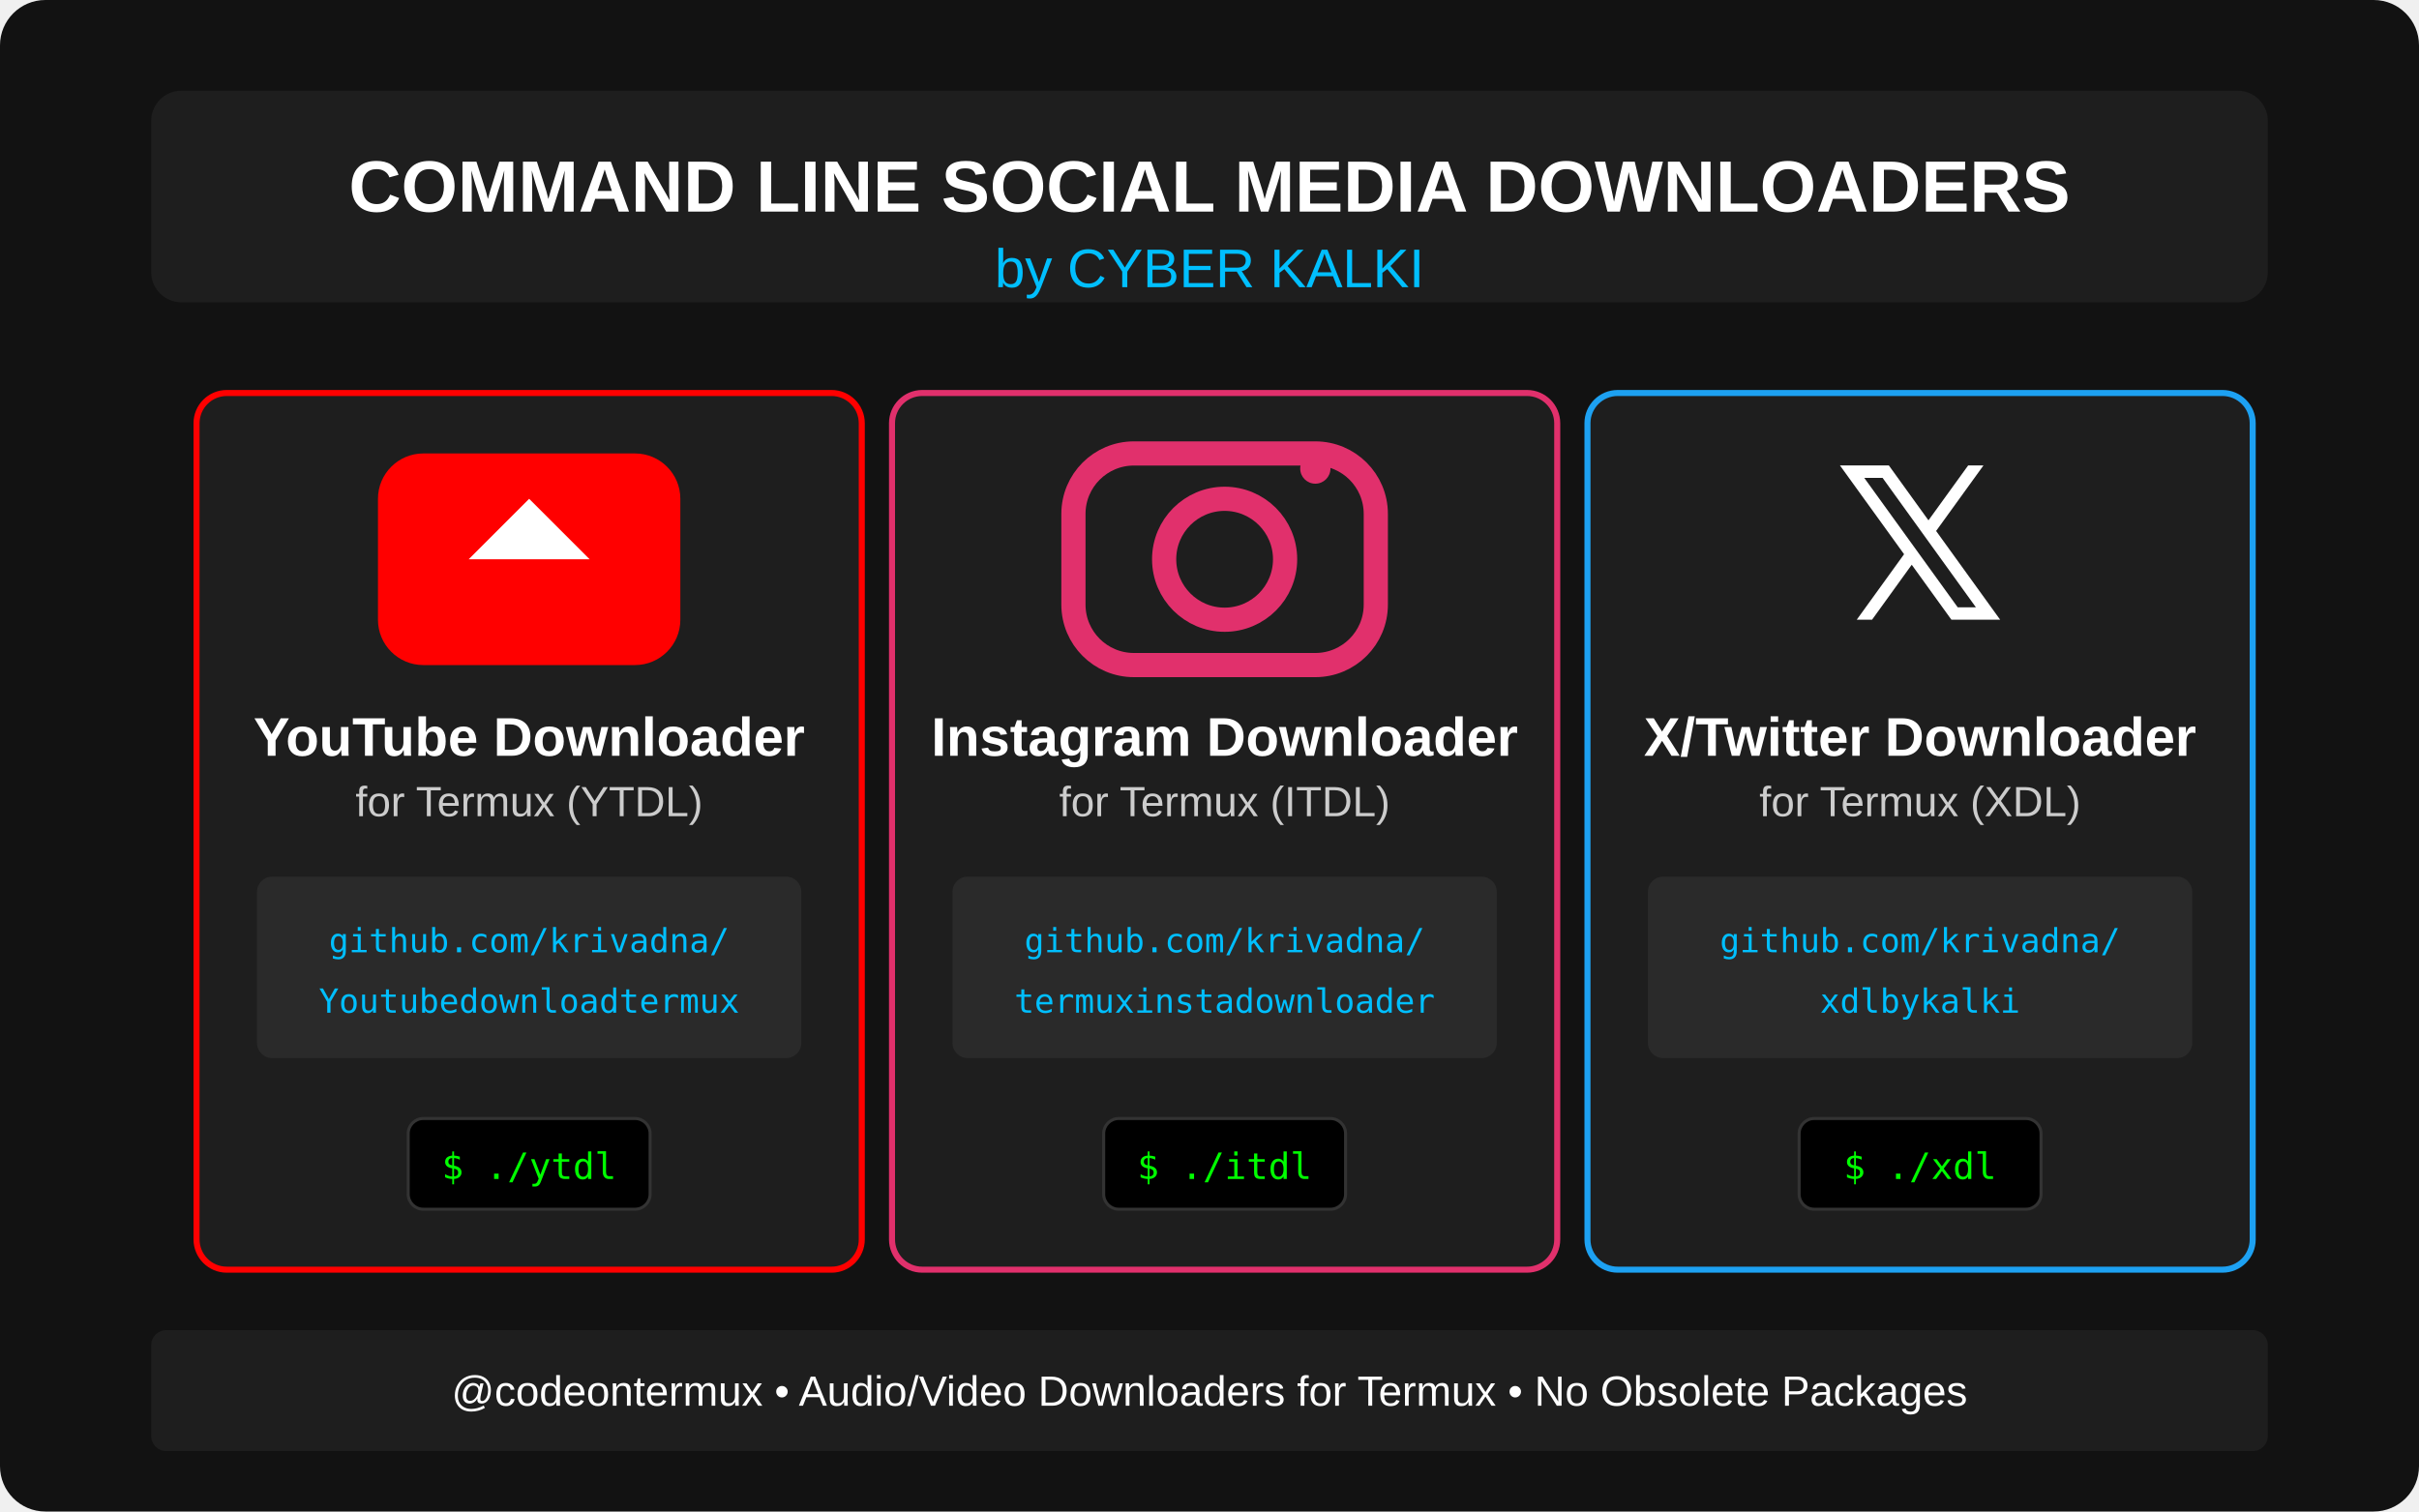
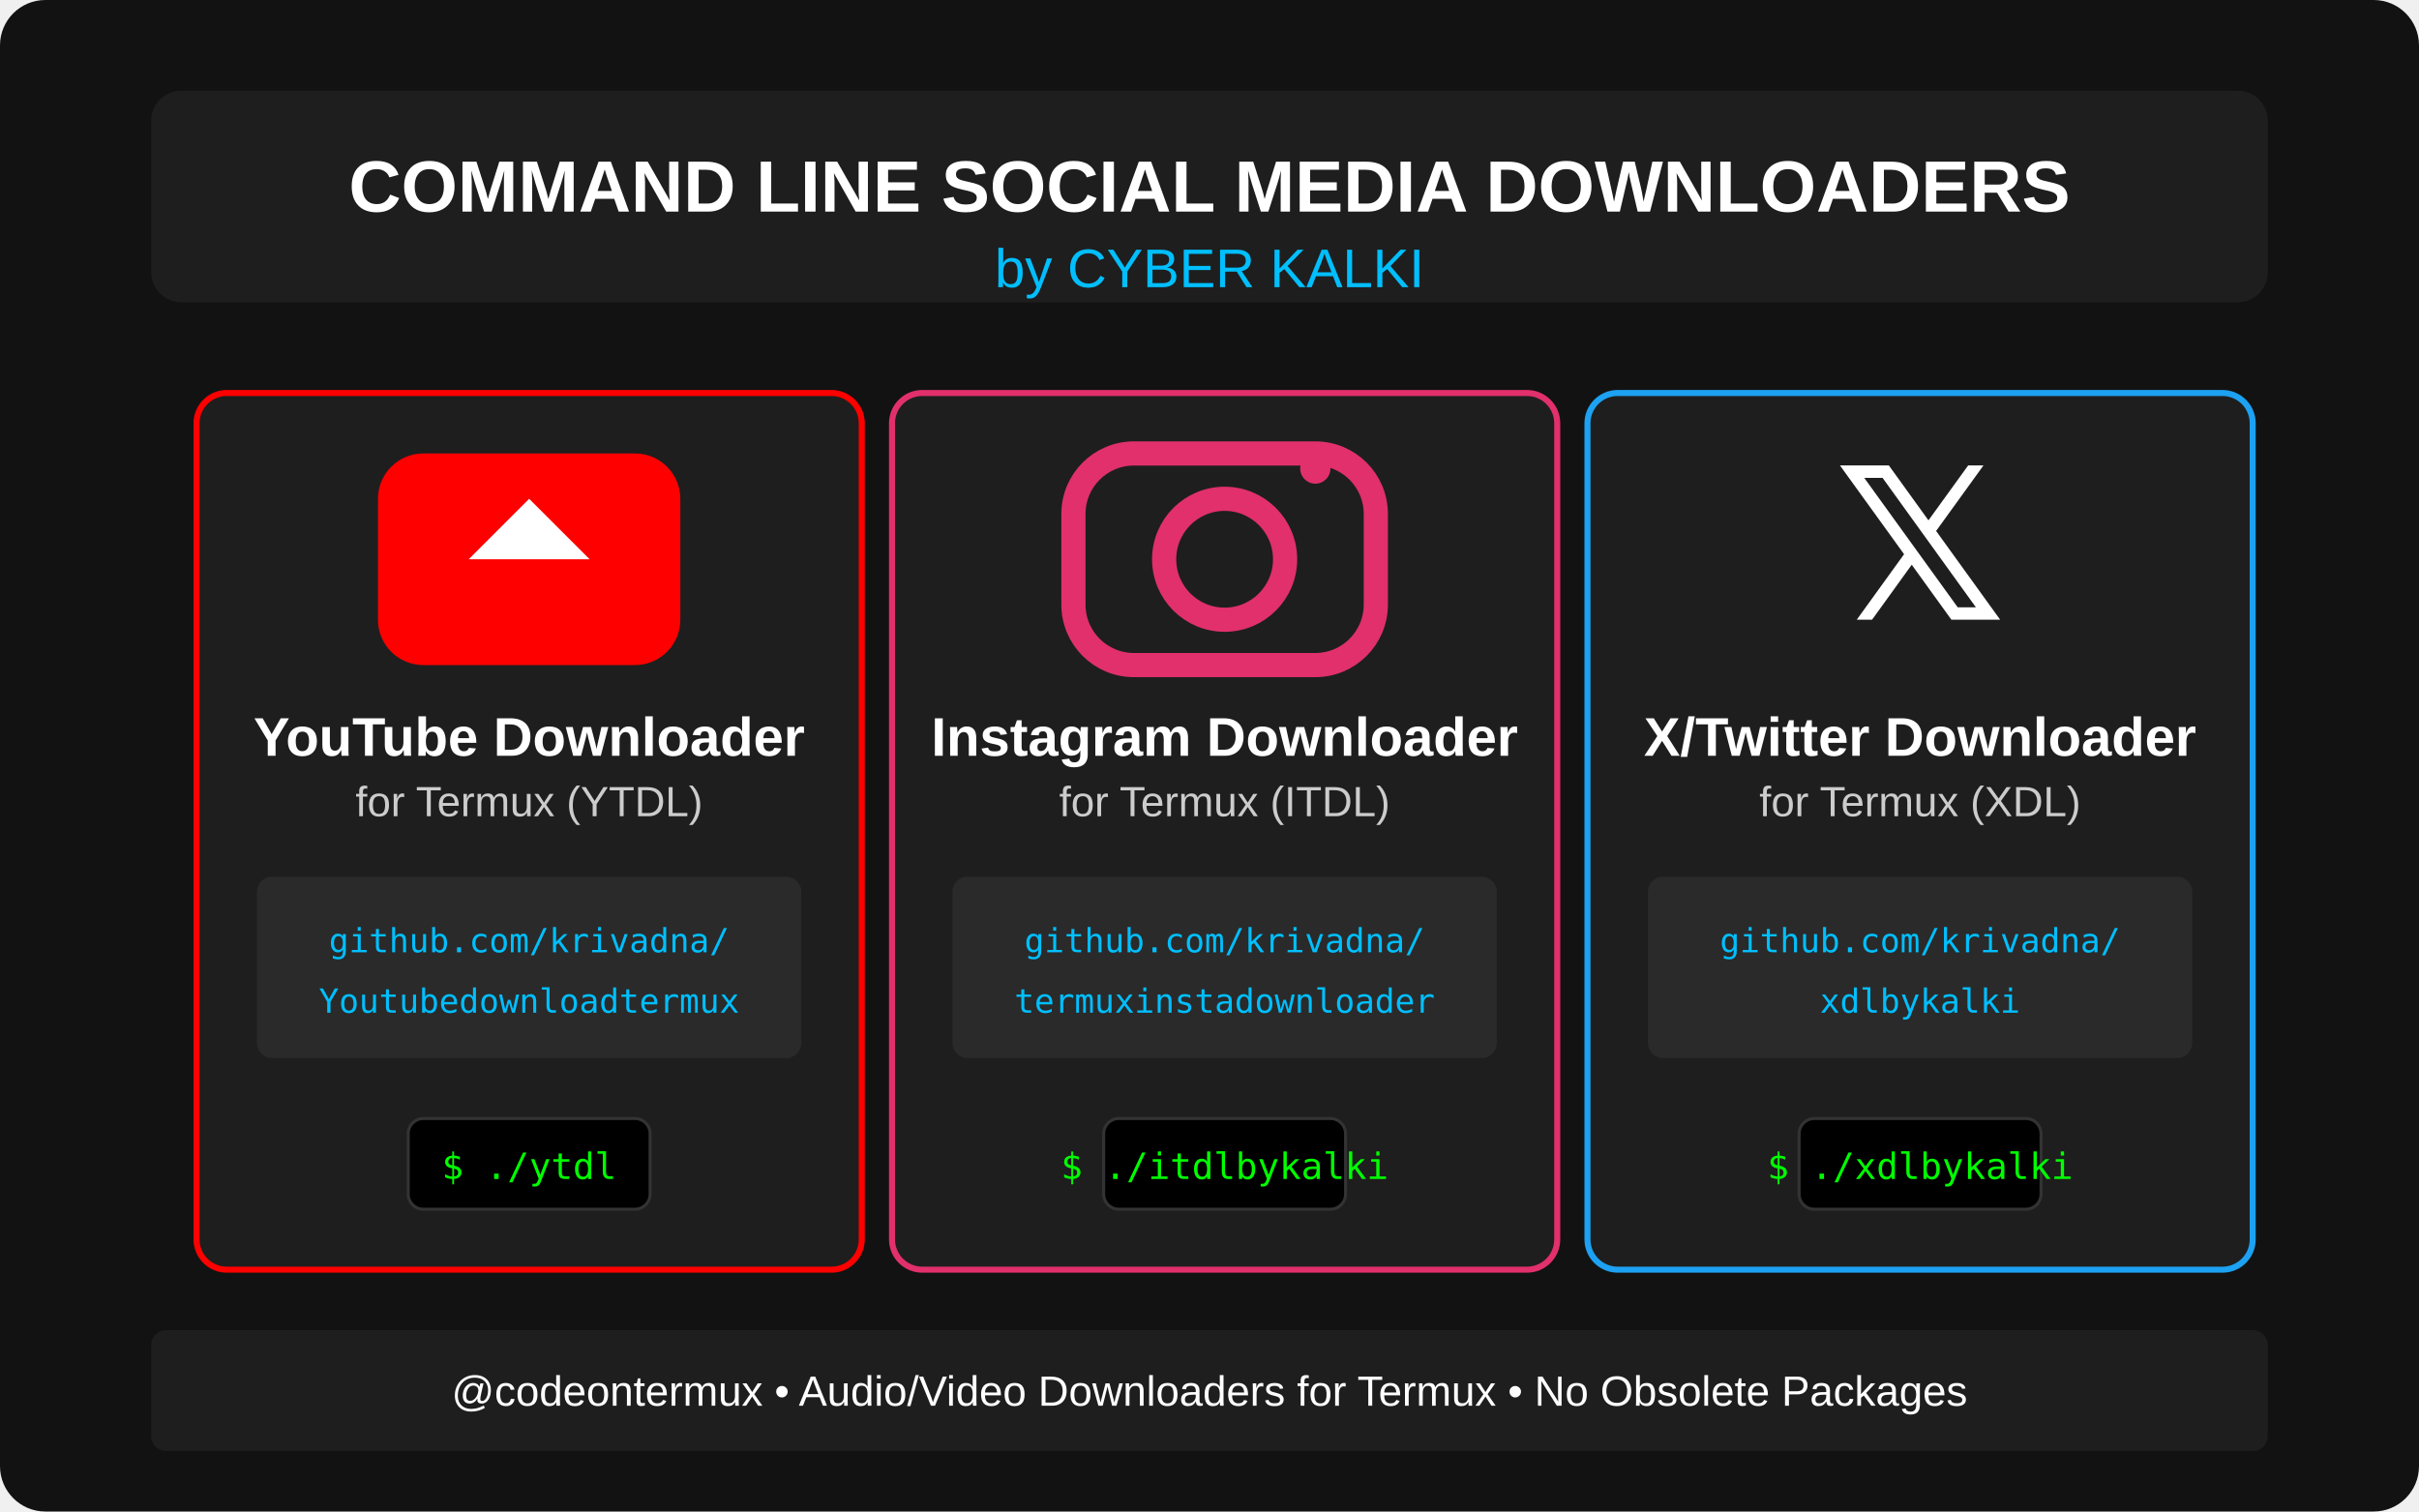
<svg xmlns="http://www.w3.org/2000/svg" viewBox="0 0 800 500">
  <rect width="800" height="500" rx="15" fill="#121212" />
  <rect x="50" y="30" width="700" height="70" rx="10" fill="#1E1E1E" />
  <text x="400" y="70" font-family="Arial" font-size="24" font-weight="bold" fill="#FFFFFF" text-anchor="middle">COMMAND LINE SOCIAL MEDIA DOWNLOADERS</text>
  <text x="400" y="95" font-family="Arial" font-size="18" fill="#00BFFF" text-anchor="middle">by CYBER KALKI</text>
  <rect x="65" y="130" width="220" height="290" rx="10" fill="#1E1E1E" stroke="#FF0000" stroke-width="2" />
  <rect x="125" y="150" width="100" height="70" rx="15" fill="#FF0000" />
  <polygon points="175,165 195,185 155,185" fill="#FFFFFF" />
  <text x="175" y="250" font-family="Arial" font-size="18" font-weight="bold" fill="#FFFFFF" text-anchor="middle">YouTube Downloader</text>
  <text x="175" y="270" font-family="Arial" font-size="14" fill="#CCCCCC" text-anchor="middle">for Termux (YTDL)</text>
  <rect x="85" y="290" width="180" height="60" rx="5" fill="#2A2A2A" />
  <text x="175" y="315" font-family="monospace" font-size="11" fill="#00BFFF" text-anchor="middle">github.com/krivadna/</text>
  <text x="175" y="335" font-family="monospace" font-size="11" fill="#00BFFF" text-anchor="middle">Youtubedownloadtermux</text>
  <rect x="295" y="130" width="220" height="290" rx="10" fill="#1E1E1E" stroke="#E1306C" stroke-width="2" />
  <rect x="355" y="150" width="100" height="70" rx="20" stroke="#E1306C" stroke-width="8" fill="none" />
  <circle cx="405" cy="185" r="20" stroke="#E1306C" stroke-width="8" fill="none" />
  <circle cx="435" cy="155" r="5" fill="#E1306C" />
  <text x="405" y="250" font-family="Arial" font-size="18" font-weight="bold" fill="#FFFFFF" text-anchor="middle">Instagram Downloader</text>
  <text x="405" y="270" font-family="Arial" font-size="14" fill="#CCCCCC" text-anchor="middle">for Termux (ITDL)</text>
  <rect x="315" y="290" width="180" height="60" rx="5" fill="#2A2A2A" />
  <text x="405" y="315" font-family="monospace" font-size="11" fill="#00BFFF" text-anchor="middle">github.com/krivadna/</text>
  <text x="405" y="335" font-family="monospace" font-size="11" fill="#00BFFF" text-anchor="middle">termuxinstadownloader</text>
  <rect x="525" y="130" width="220" height="290" rx="10" fill="#1E1E1E" stroke="#1DA1F2" stroke-width="2" />
  <text x="635" y="205" font-family="Arial" font-size="70" font-weight="bold" fill="#FFFFFF" text-anchor="middle">𝕏</text>
  <text x="635" y="250" font-family="Arial" font-size="18" font-weight="bold" fill="#FFFFFF" text-anchor="middle">X/Twitter Downloader</text>
  <text x="635" y="270" font-family="Arial" font-size="14" fill="#CCCCCC" text-anchor="middle">for Termux (XDL)</text>
  <rect x="545" y="290" width="180" height="60" rx="5" fill="#2A2A2A" />
  <text x="635" y="315" font-family="monospace" font-size="11" fill="#00BFFF" text-anchor="middle">github.com/krivadna/</text>
  <text x="635" y="335" font-family="monospace" font-size="11" fill="#00BFFF" text-anchor="middle">xdlbykalki</text>
  <rect x="135" y="370" width="80" height="30" rx="5" fill="#000000" stroke="#333333" />
  <text x="175" y="390" font-family="monospace" font-size="12" fill="#00FF00" text-anchor="middle">$ ./ytdl</text>
  <rect x="365" y="370" width="80" height="30" rx="5" fill="#000000" stroke="#333333" />
-   <text x="405" y="390" font-family="monospace" font-size="12" fill="#00FF00" text-anchor="middle">$ ./itdl</text>
+   <text x="405" y="390" font-family="monospace" font-size="12" fill="#00FF00" text-anchor="middle">$ ./itdlbykalki</text>
  <rect x="595" y="370" width="80" height="30" rx="5" fill="#000000" stroke="#333333" />
-   <text x="635" y="390" font-family="monospace" font-size="12" fill="#00FF00" text-anchor="middle">$ ./xdl</text>
+   <text x="635" y="390" font-family="monospace" font-size="12" fill="#00FF00" text-anchor="middle">$ ./xdlbykalki</text>
  <rect x="50" y="440" width="700" height="40" rx="5" fill="#1E1E1E" />
  <text x="400" y="465" font-family="Arial" font-size="14" fill="#FFFFFF" text-anchor="middle">@codeontermux • Audio/Video Downloaders for Termux • No Obsolete Packages</text>
</svg>
